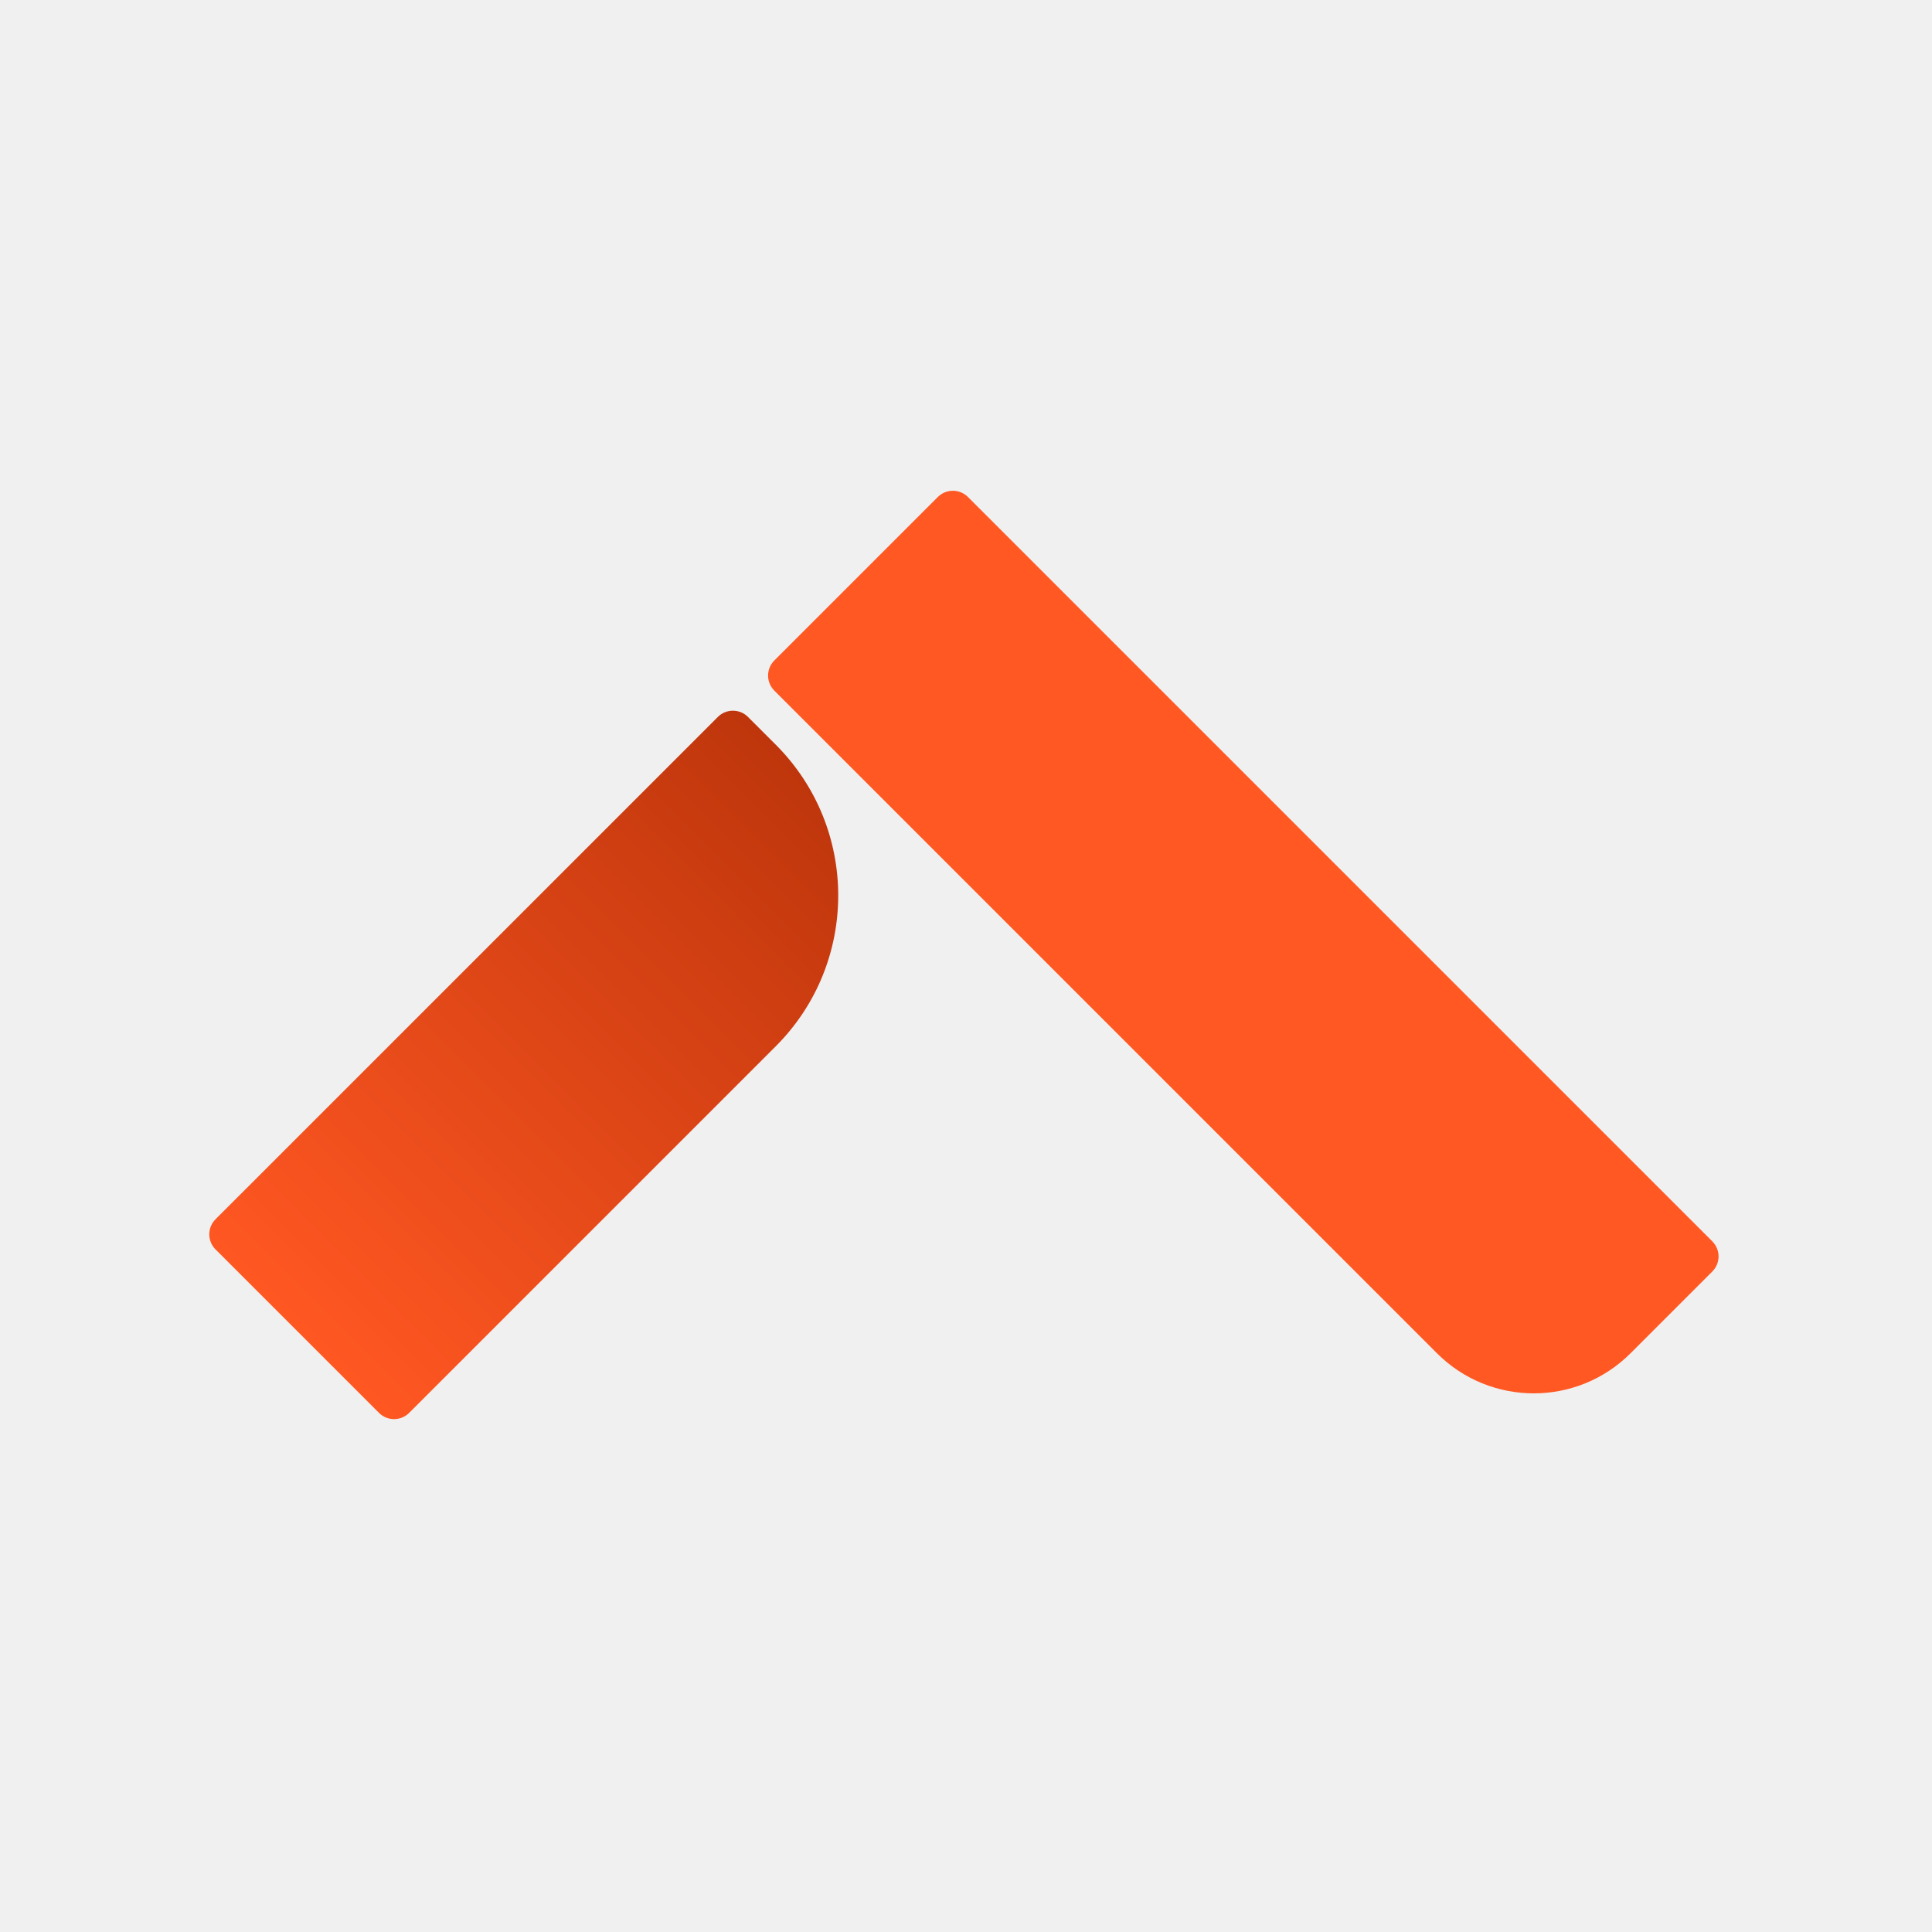
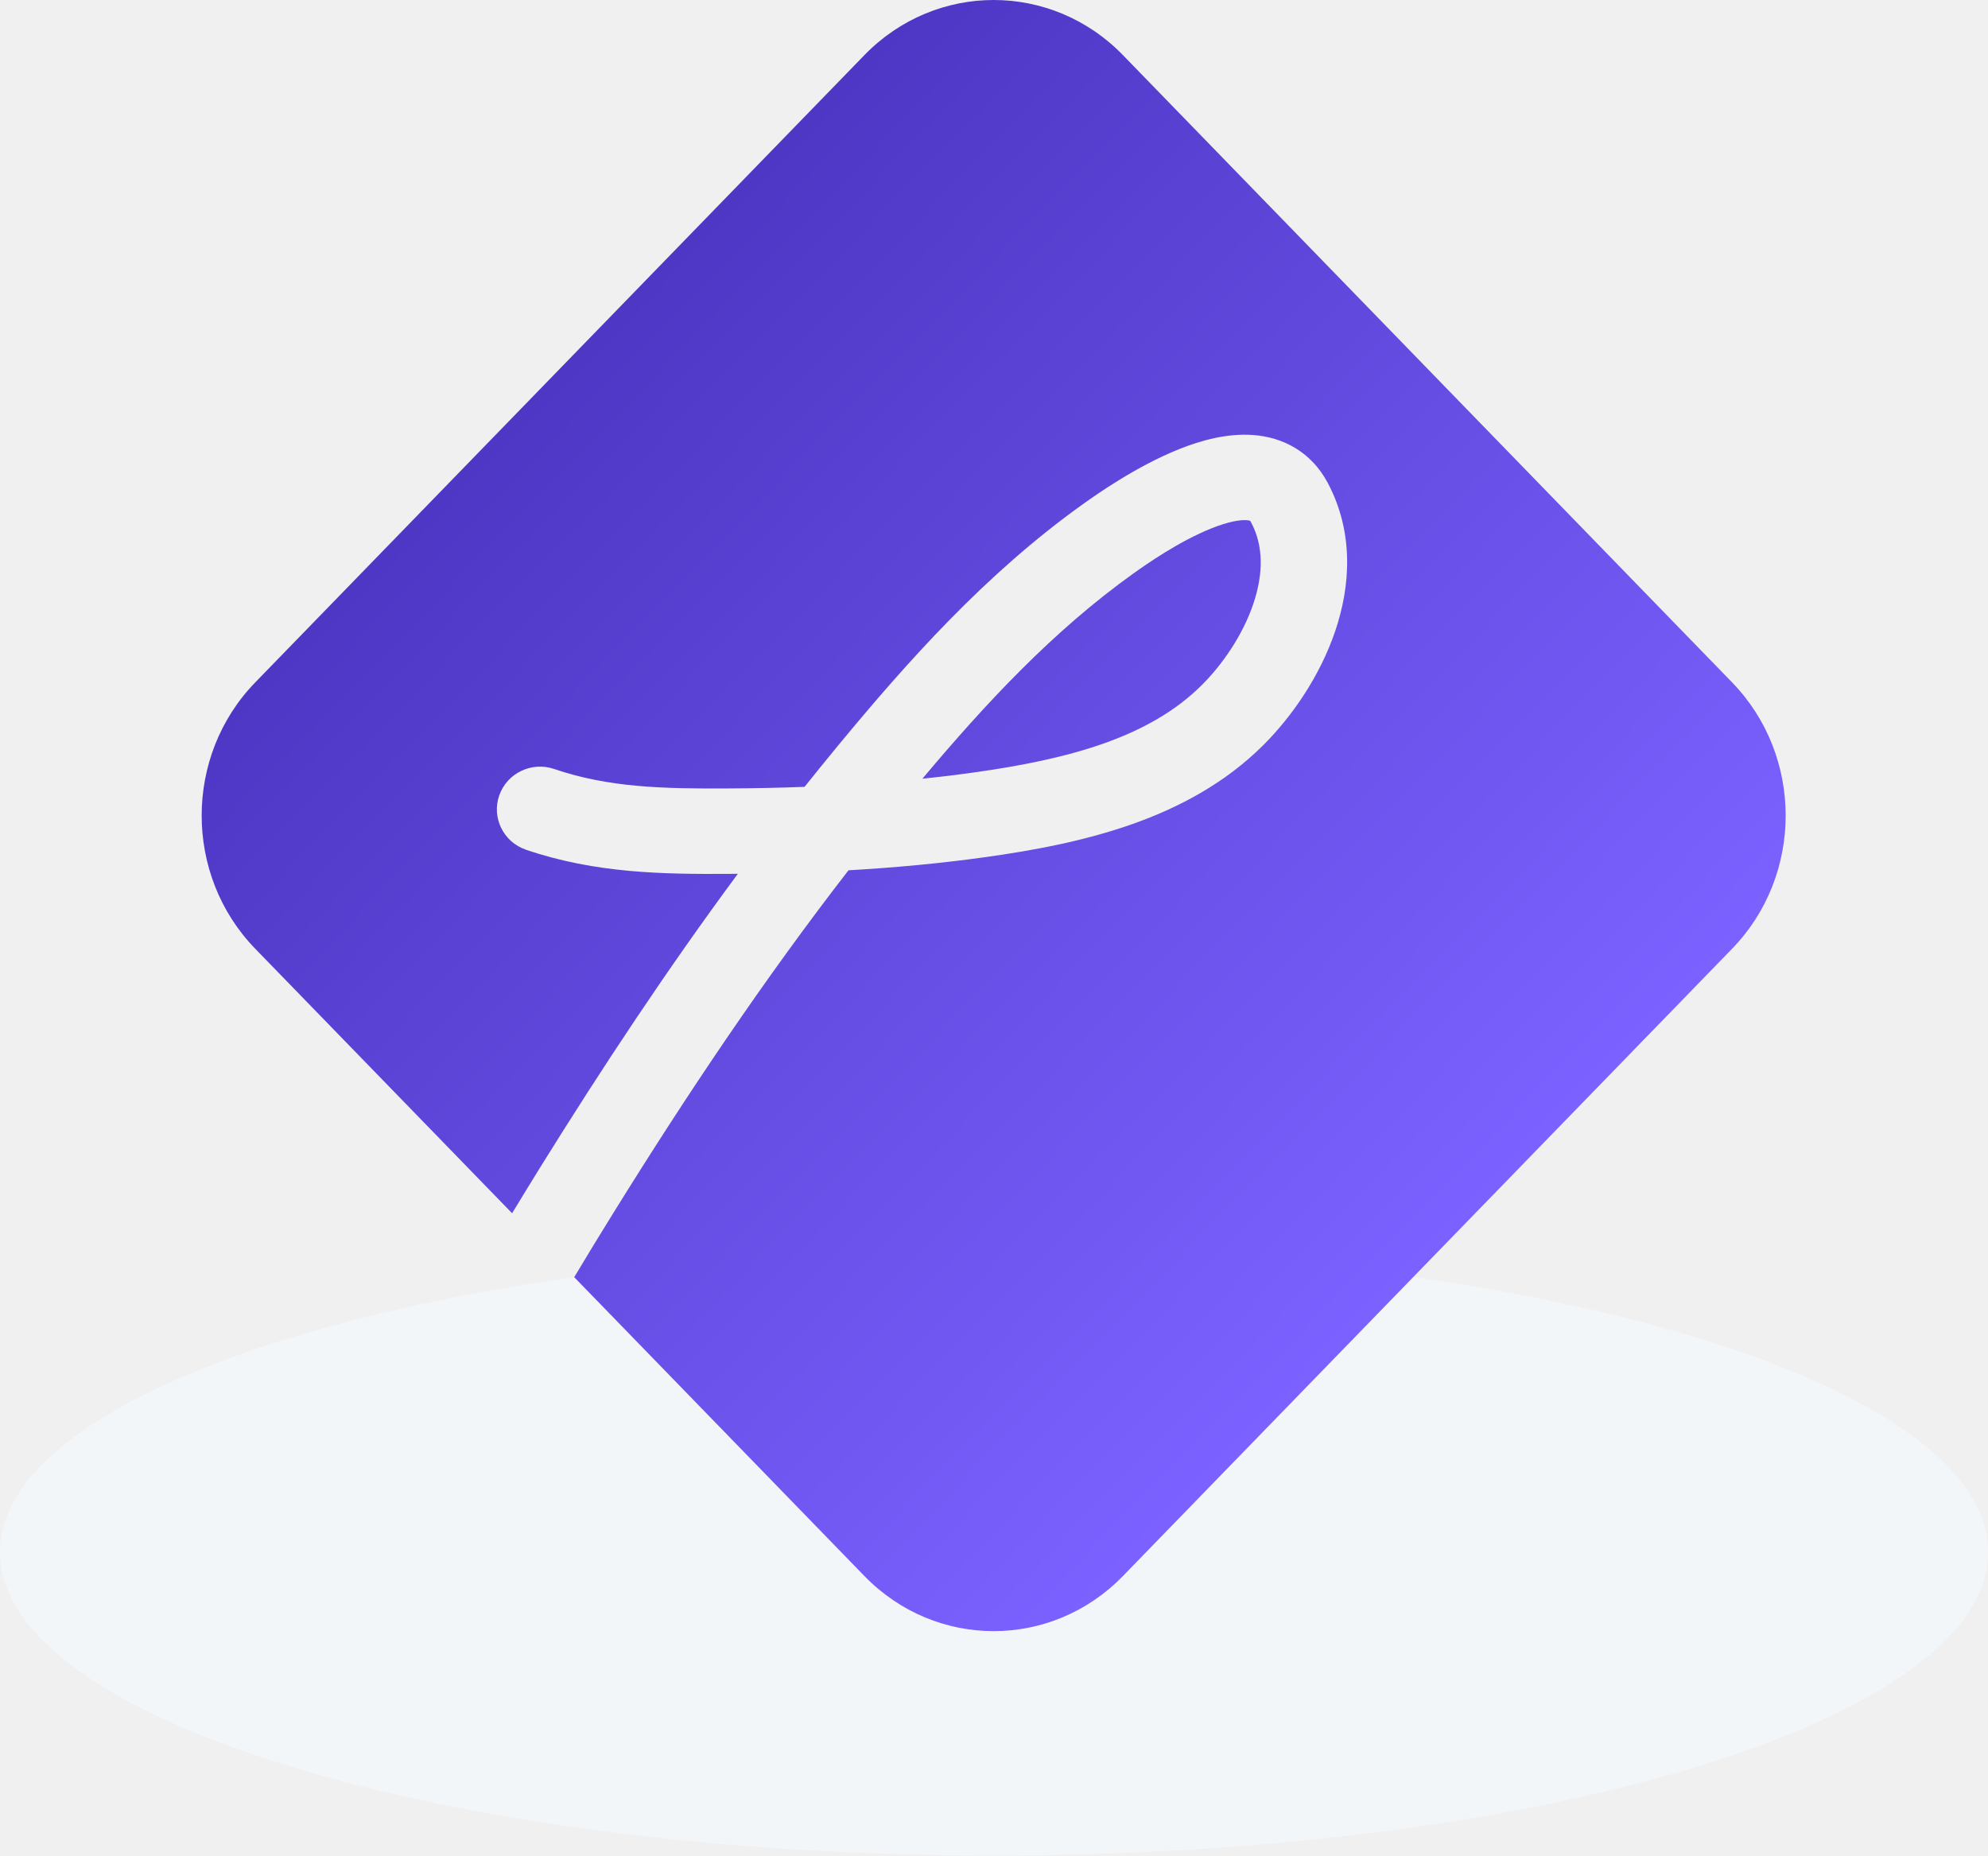
- <svg xmlns="http://www.w3.org/2000/svg" width="453" height="453" viewBox="0 0 453 453" fill="none">
-   <path d="M168.314 168.103C170.267 166.15 173.433 166.15 175.386 168.103L181.895 174.612C201.421 194.138 201.421 225.796 181.895 245.322L95.936 331.281C93.983 333.234 90.817 333.234 88.864 331.281L50.535 292.953C48.583 291 48.583 287.834 50.535 285.881L168.314 168.103Z" fill="url(#paint0_linear_2_8)" />
-   <path d="M181.559 161.936C179.607 159.983 179.607 156.817 181.559 154.864L219.888 116.536C221.841 114.583 225.007 114.583 226.959 116.536L401.488 291.064C403.441 293.017 403.441 296.183 401.488 298.136L382.324 317.3C369.787 329.837 349.461 329.837 336.924 317.3L181.559 161.936Z" fill="#FF5823" />
+ <svg xmlns="http://www.w3.org/2000/svg" width="45" height="42" viewBox="0 0 45 42" fill="none">
+   <g clip-path="url(#clip0_301_9)">
+     <path d="M45 35.135C45 38.926 34.926 42 22.5 42C10.074 42 0 38.926 0 35.135C0 31.343 10.074 28.27 22.5 28.27C34.926 28.27 45 31.343 45 35.135Z" fill="#F3F6F9" />
+     <path d="M5.777 15.447C4.161 17.112 4.161 19.81 5.777 21.475L11.592 27.463C11.806 27.109 12.022 26.757 12.24 26.405C13.637 24.157 15.107 21.934 16.702 19.779C16.63 19.78 16.558 19.78 16.486 19.781C15.041 19.788 13.489 19.775 11.905 19.234C11.395 19.059 11.124 18.509 11.301 18.004C11.477 17.5 12.034 17.232 12.545 17.407C13.777 17.828 15.021 17.855 16.476 17.847C17.057 17.844 17.636 17.833 18.212 17.811C18.457 17.504 18.704 17.199 18.954 16.896C20.54 14.975 22.303 12.993 24.507 11.416C24.808 11.201 25.72 10.554 26.694 10.165C27.173 9.974 27.77 9.803 28.367 9.847C29.031 9.896 29.677 10.219 30.056 10.933C30.653 12.06 30.569 13.271 30.222 14.29C29.877 15.306 29.245 16.222 28.584 16.878C26.896 18.552 24.497 19.096 22.305 19.402C21.281 19.545 20.245 19.64 19.206 19.7C17.291 22.172 15.555 24.764 13.908 27.417C13.6 27.912 13.297 28.41 12.998 28.91L19.566 35.674C21.183 37.338 23.803 37.338 25.419 35.674L39.208 21.475C40.824 19.81 40.824 17.112 39.208 15.447L25.419 1.248C23.803 -0.416 21.183 -0.416 19.566 1.248L5.777 15.447Z" fill="url(#paint0_linear_301_9)" />
+     <path d="M22.031 17.487C21.65 17.541 21.265 17.587 20.879 17.627C22.321 15.91 23.839 14.281 25.654 12.982C25.955 12.767 26.696 12.249 27.426 11.958C27.798 11.81 28.065 11.763 28.22 11.775C28.298 11.781 28.301 11.787 28.316 11.818C28.318 11.822 28.32 11.826 28.323 11.831C28.599 12.351 28.603 12.982 28.368 13.674C28.131 14.371 27.677 15.038 27.198 15.513C26.003 16.699 24.189 17.186 22.031 17.487Z" fill="url(#paint1_linear_301_9)" />
+   </g>
  <defs>
-     <linearGradient id="paint0_linear_2_8" x1="194.55" y1="187.267" x2="69.7" y2="312.117" gradientUnits="userSpaceOnUse">
-       <stop stop-color="#BF360C" />
-       <stop offset="1" stop-color="#FF5722" />
+     <linearGradient id="paint0_linear_301_9" x1="12.672" y1="8.348" x2="32.889" y2="27.981" gradientUnits="userSpaceOnUse">
+       <stop stop-color="#4E37C5" />
+       <stop offset="1" stop-color="#7B61FF" />
    </linearGradient>
+     <linearGradient id="paint1_linear_301_9" x1="12.672" y1="8.348" x2="32.889" y2="27.981" gradientUnits="userSpaceOnUse">
+       <stop stop-color="#4E37C5" />
+       <stop offset="1" stop-color="#7B61FF" />
+     </linearGradient>
+     <clipPath id="clip0_301_9">
+       <rect width="45" height="42" fill="white" />
+     </clipPath>
  </defs>
</svg>
